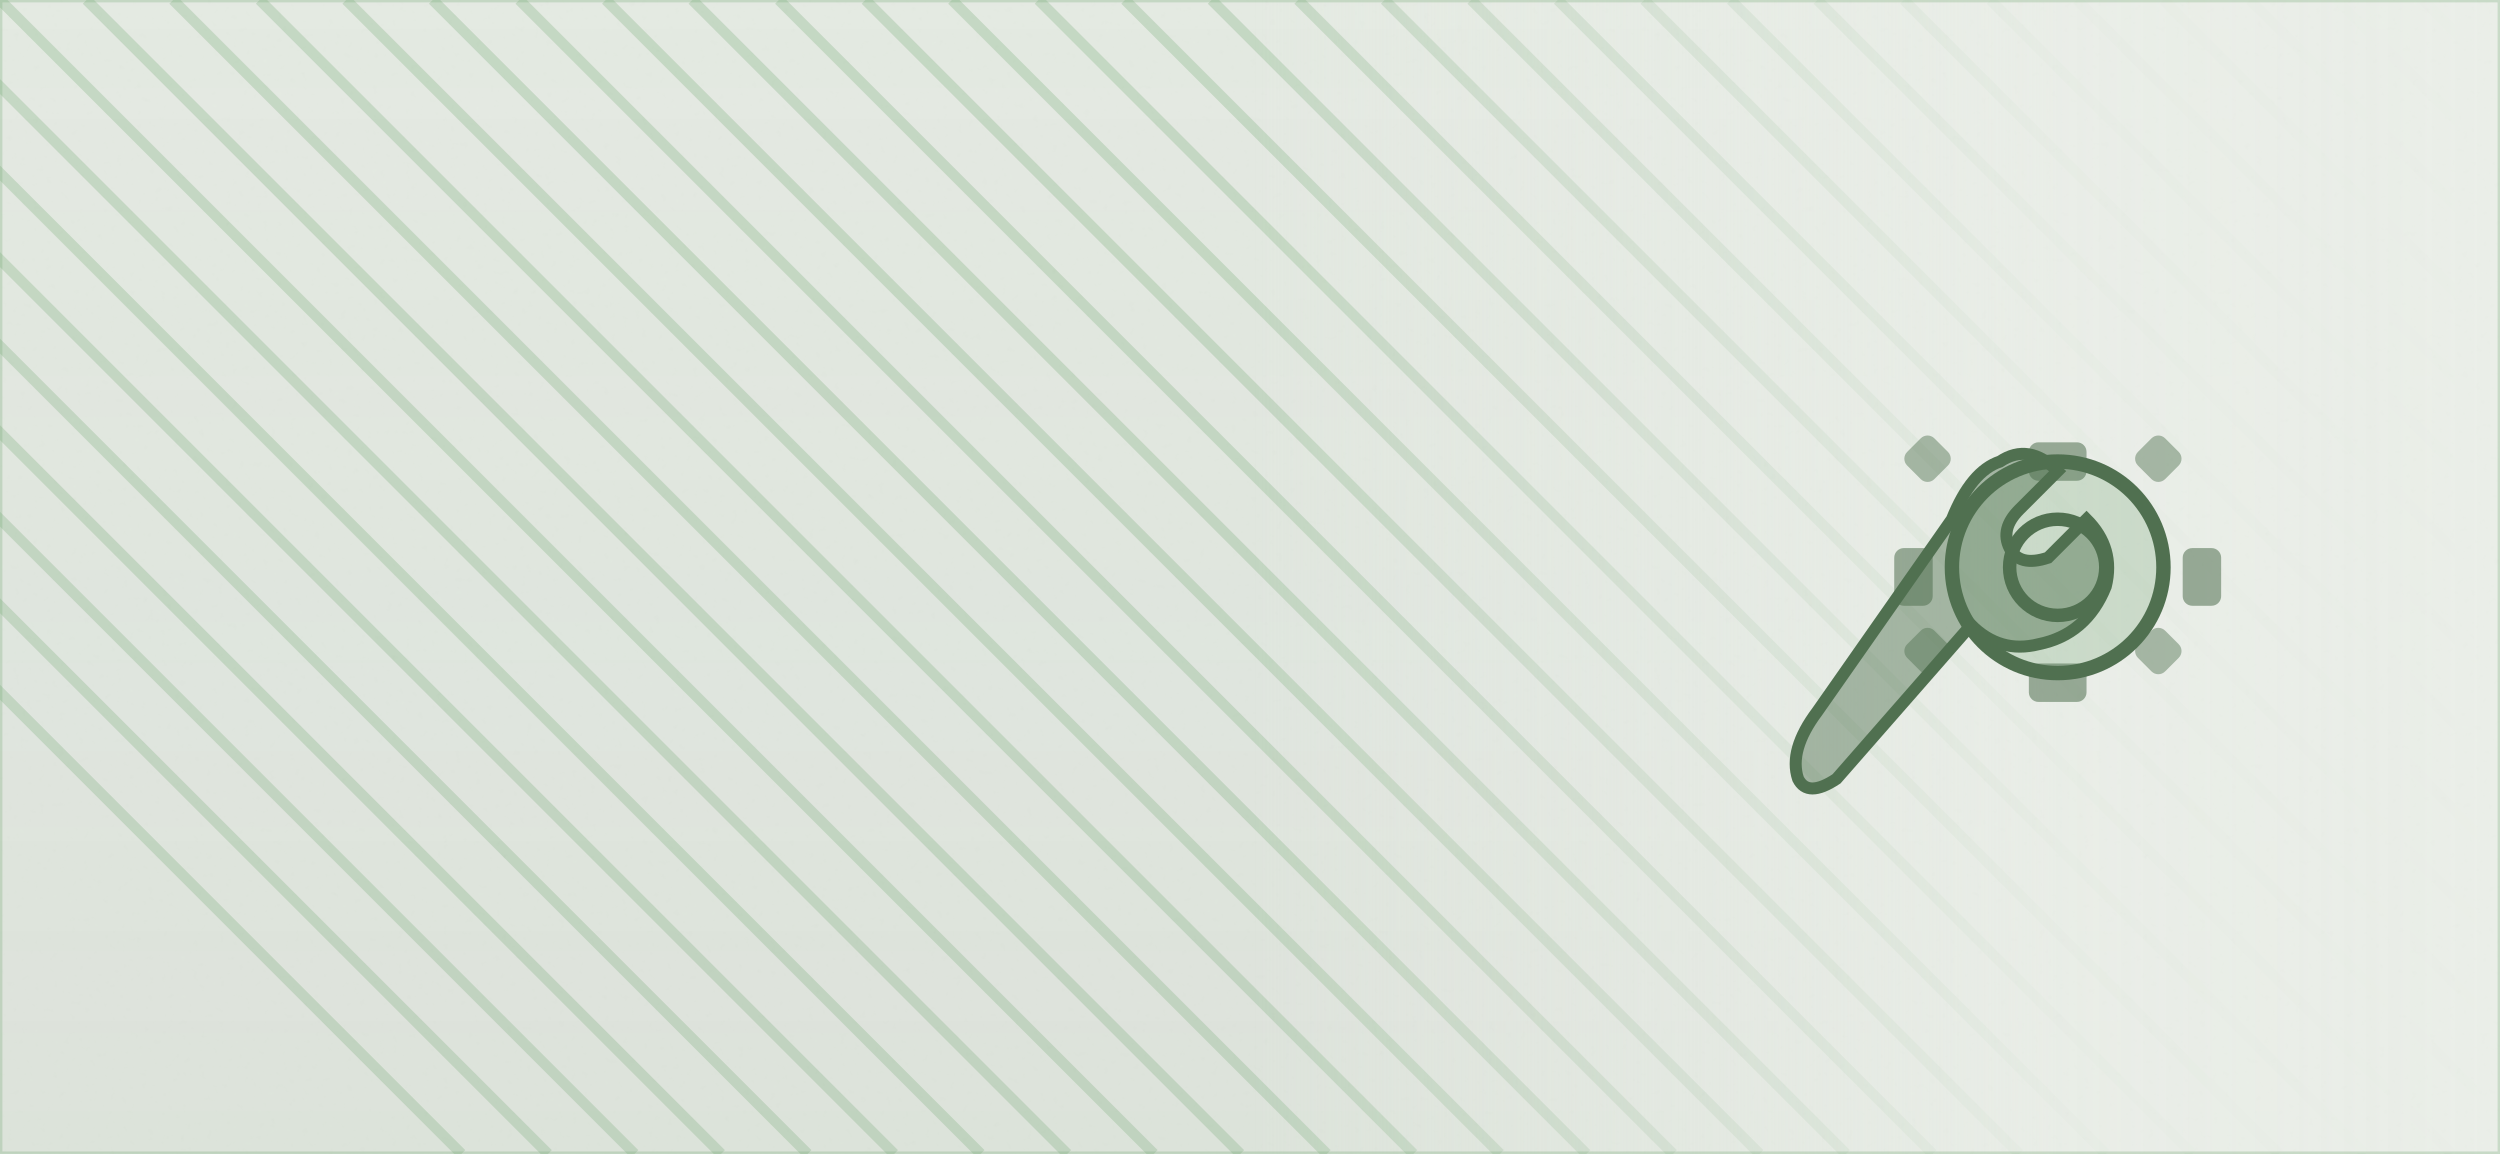
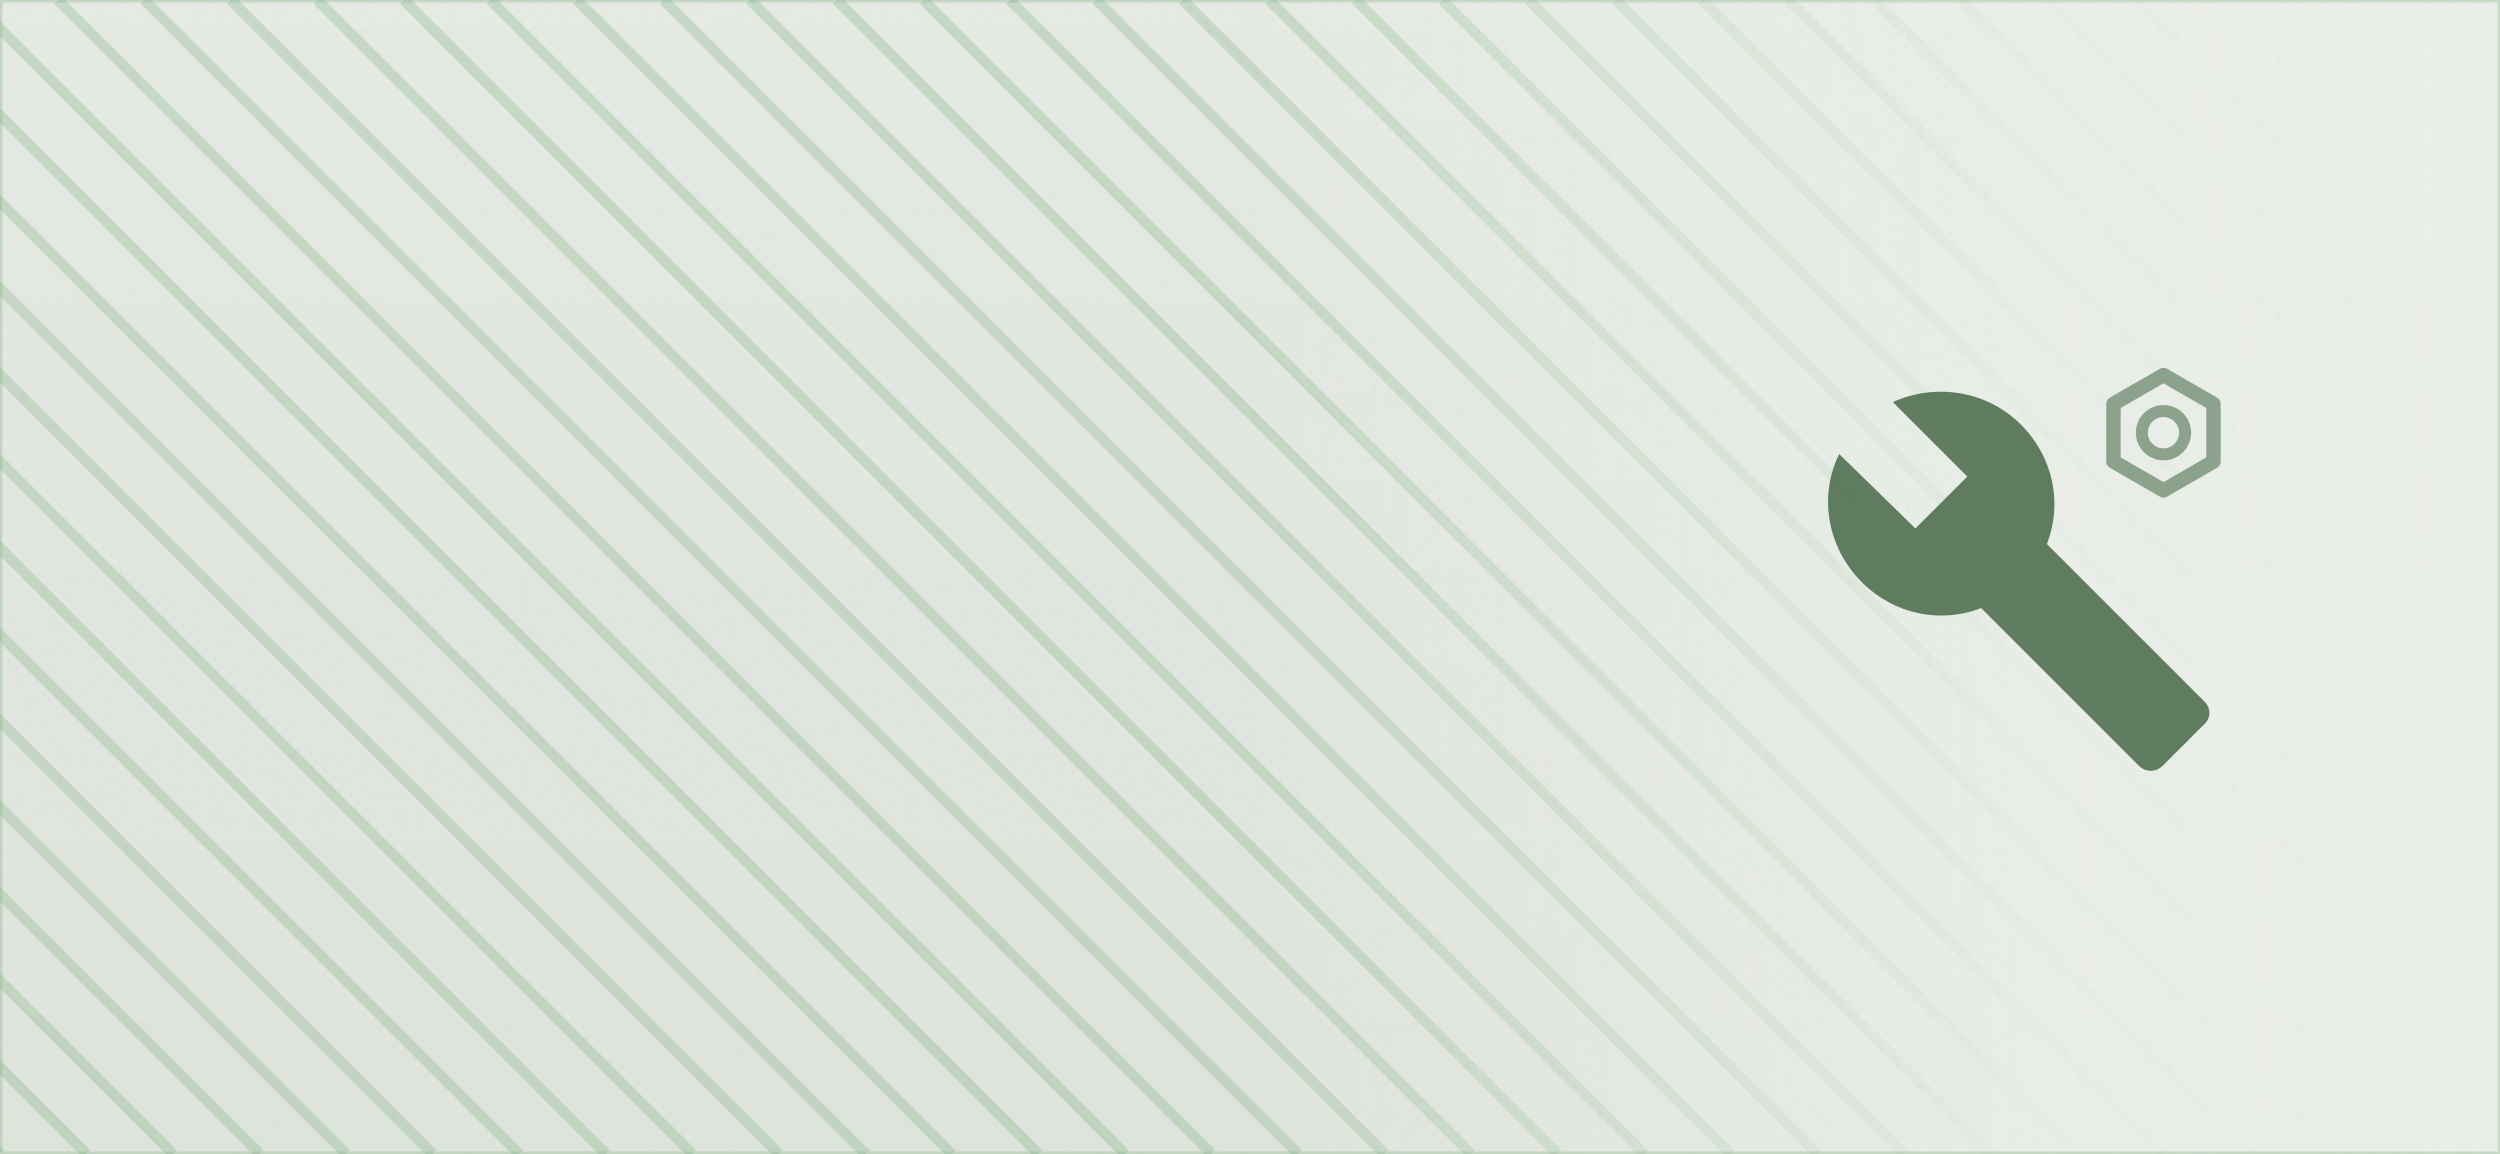
<svg xmlns="http://www.w3.org/2000/svg" width="520" height="240" viewBox="0 0 520 240">
  <defs>
-     <filter id="tex" x="0%" y="0%" width="100%" height="100%" color-interpolation-filters="linearRGB">
+     <filter id="tex_maintenance_light" x="0%" y="0%" width="100%" height="100%" color-interpolation-filters="linearRGB">
      <feTurbulence type="fractalNoise" baseFrequency="0.75" numOctaves="4" seed="12" stitchTiles="stitch" result="n" />
      <feColorMatrix in="n" type="saturate" values="0" result="gn" />
      <feBlend in="SourceGraphic" in2="gn" mode="overlay" />
    </filter>
-     <linearGradient id="hfade_maintenance" x1="0" y1="0" x2="1" y2="0">
+     <linearGradient id="hfade_maintenance_light" x1="0" y1="0" x2="1" y2="0">
      <stop offset="0%" stop-color="#EAEEE8" stop-opacity="0" />
      <stop offset="50%" stop-color="#EAEEE8" stop-opacity="0" />
      <stop offset="82%" stop-color="#EAEEE8" stop-opacity="0.92" />
      <stop offset="100%" stop-color="#EAEEE8" stop-opacity="1" />
    </linearGradient>
-     <linearGradient id="vign_maintenance" x1="0" y1="0" x2="0" y2="1">
+     <linearGradient id="vign_maintenance_light" x1="0" y1="0" x2="0" y2="1">
      <stop offset="0%" stop-color="#507050" stop-opacity="0.04" />
      <stop offset="100%" stop-color="#507050" stop-opacity="0.09" />
    </linearGradient>
  </defs>
  <rect width="520" height="240" fill="#EAEEE8" />
-   <rect width="520" height="240" fill="url(#vign_maintenance)" />
+   <rect width="520" height="240" fill="url(#vign_maintenance_light)" />
  <g>
-     <line x1="-144" y1="0" x2="96" y2="240" stroke="#7AAA7A" stroke-width="2.2" opacity="0.3" />
-     <line x1="-126" y1="0" x2="114" y2="240" stroke="#7AAA7A" stroke-width="2.2" opacity="0.3" />
-     <line x1="-108" y1="0" x2="132" y2="240" stroke="#7AAA7A" stroke-width="2.2" opacity="0.3" />
-     <line x1="-90" y1="0" x2="150" y2="240" stroke="#7AAA7A" stroke-width="2.2" opacity="0.3" />
-     <line x1="-72" y1="0" x2="168" y2="240" stroke="#7AAA7A" stroke-width="2.2" opacity="0.3" />
-     <line x1="-54" y1="0" x2="186" y2="240" stroke="#7AAA7A" stroke-width="2.2" opacity="0.3" />
-     <line x1="-36" y1="0" x2="204" y2="240" stroke="#7AAA7A" stroke-width="2.2" opacity="0.3" />
-     <line x1="-18" y1="0" x2="222" y2="240" stroke="#7AAA7A" stroke-width="2.2" opacity="0.3" />
-     <line x1="0" y1="0" x2="240" y2="240" stroke="#7AAA7A" stroke-width="2.2" opacity="0.3" />
-     <line x1="18" y1="0" x2="258" y2="240" stroke="#7AAA7A" stroke-width="2.2" opacity="0.3" />
-     <line x1="36" y1="0" x2="276" y2="240" stroke="#7AAA7A" stroke-width="2.2" opacity="0.3" />
-     <line x1="54" y1="0" x2="294" y2="240" stroke="#7AAA7A" stroke-width="2.2" opacity="0.3" />
-     <line x1="72" y1="0" x2="312" y2="240" stroke="#7AAA7A" stroke-width="2.2" opacity="0.3" />
-     <line x1="90" y1="0" x2="330" y2="240" stroke="#7AAA7A" stroke-width="2.2" opacity="0.3" />
-     <line x1="108" y1="0" x2="348" y2="240" stroke="#7AAA7A" stroke-width="2.2" opacity="0.3" />
-     <line x1="126" y1="0" x2="366" y2="240" stroke="#7AAA7A" stroke-width="2.2" opacity="0.3" />
-     <line x1="144" y1="0" x2="384" y2="240" stroke="#7AAA7A" stroke-width="2.2" opacity="0.3" />
-     <line x1="162" y1="0" x2="402" y2="240" stroke="#7AAA7A" stroke-width="2.2" opacity="0.3" />
-     <line x1="180" y1="0" x2="420" y2="240" stroke="#7AAA7A" stroke-width="2.2" opacity="0.3" />
-     <line x1="198" y1="0" x2="438" y2="240" stroke="#7AAA7A" stroke-width="2.2" opacity="0.3" />
-     <line x1="216" y1="0" x2="456" y2="240" stroke="#7AAA7A" stroke-width="2.2" opacity="0.3" />
-     <line x1="234" y1="0" x2="474" y2="240" stroke="#7AAA7A" stroke-width="2.2" opacity="0.3" />
-     <line x1="252" y1="0" x2="492" y2="240" stroke="#7AAA7A" stroke-width="2.2" opacity="0.3" />
-     <line x1="270" y1="0" x2="510" y2="240" stroke="#7AAA7A" stroke-width="2.2" opacity="0.3" />
-     <line x1="288" y1="0" x2="528" y2="240" stroke="#7AAA7A" stroke-width="2.2" opacity="0.3" />
-     <line x1="306" y1="0" x2="546" y2="240" stroke="#7AAA7A" stroke-width="2.2" opacity="0.3" />
-     <line x1="324" y1="0" x2="564" y2="240" stroke="#7AAA7A" stroke-width="2.2" opacity="0.3" />
-     <line x1="342" y1="0" x2="582" y2="240" stroke="#7AAA7A" stroke-width="2.2" opacity="0.3" />
-     <line x1="360" y1="0" x2="600" y2="240" stroke="#7AAA7A" stroke-width="2.2" opacity="0.3" />
-     <line x1="378" y1="0" x2="618" y2="240" stroke="#7AAA7A" stroke-width="2.2" opacity="0.3" />
-     <line x1="396" y1="0" x2="636" y2="240" stroke="#7AAA7A" stroke-width="2.2" opacity="0.3" />
-     <line x1="414" y1="0" x2="654" y2="240" stroke="#7AAA7A" stroke-width="2.2" opacity="0.3" />
-     <line x1="432" y1="0" x2="672" y2="240" stroke="#7AAA7A" stroke-width="2.2" opacity="0.3" />
-     <line x1="450" y1="0" x2="690" y2="240" stroke="#7AAA7A" stroke-width="2.2" opacity="0.3" />
-     <line x1="468" y1="0" x2="708" y2="240" stroke="#7AAA7A" stroke-width="2.2" opacity="0.3" />
-     <line x1="486" y1="0" x2="726" y2="240" stroke="#7AAA7A" stroke-width="2.2" opacity="0.3" />
-     <line x1="504" y1="0" x2="744" y2="240" stroke="#7AAA7A" stroke-width="2.2" opacity="0.3" />
-     <line x1="522" y1="0" x2="762" y2="240" stroke="#7AAA7A" stroke-width="2.2" opacity="0.3" />
-     <line x1="540" y1="0" x2="780" y2="240" stroke="#7AAA7A" stroke-width="2.2" opacity="0.3" />
-     <rect width="520" height="240" fill="url(#hfade_maintenance)" />
+     <line x1="-240" y1="0" x2="0" y2="240" stroke="#7AAA7A" stroke-width="2.2" opacity="0.3" />
+     <line x1="-222" y1="0" x2="18" y2="240" stroke="#7AAA7A" stroke-width="2.2" opacity="0.3" />
+     <line x1="-204" y1="0" x2="36" y2="240" stroke="#7AAA7A" stroke-width="2.2" opacity="0.3" />
+     <line x1="-186" y1="0" x2="54" y2="240" stroke="#7AAA7A" stroke-width="2.2" opacity="0.3" />
+     <line x1="-168" y1="0" x2="72" y2="240" stroke="#7AAA7A" stroke-width="2.2" opacity="0.3" />
+     <line x1="-150" y1="0" x2="90" y2="240" stroke="#7AAA7A" stroke-width="2.2" opacity="0.3" />
+     <line x1="-132" y1="0" x2="108" y2="240" stroke="#7AAA7A" stroke-width="2.2" opacity="0.3" />
+     <line x1="-114" y1="0" x2="126" y2="240" stroke="#7AAA7A" stroke-width="2.2" opacity="0.3" />
+     <line x1="-96" y1="0" x2="144" y2="240" stroke="#7AAA7A" stroke-width="2.2" opacity="0.3" />
+     <line x1="-78" y1="0" x2="162" y2="240" stroke="#7AAA7A" stroke-width="2.2" opacity="0.3" />
+     <line x1="-60" y1="0" x2="180" y2="240" stroke="#7AAA7A" stroke-width="2.2" opacity="0.3" />
+     <line x1="-42" y1="0" x2="198" y2="240" stroke="#7AAA7A" stroke-width="2.2" opacity="0.3" />
+     <line x1="-24" y1="0" x2="216" y2="240" stroke="#7AAA7A" stroke-width="2.2" opacity="0.3" />
+     <line x1="-6" y1="0" x2="234" y2="240" stroke="#7AAA7A" stroke-width="2.2" opacity="0.3" />
+     <line x1="12" y1="0" x2="252" y2="240" stroke="#7AAA7A" stroke-width="2.2" opacity="0.3" />
+     <line x1="30" y1="0" x2="270" y2="240" stroke="#7AAA7A" stroke-width="2.2" opacity="0.3" />
+     <line x1="48" y1="0" x2="288" y2="240" stroke="#7AAA7A" stroke-width="2.2" opacity="0.3" />
+     <line x1="66" y1="0" x2="306" y2="240" stroke="#7AAA7A" stroke-width="2.2" opacity="0.3" />
+     <line x1="84" y1="0" x2="324" y2="240" stroke="#7AAA7A" stroke-width="2.2" opacity="0.3" />
+     <line x1="102" y1="0" x2="342" y2="240" stroke="#7AAA7A" stroke-width="2.2" opacity="0.3" />
+     <line x1="120" y1="0" x2="360" y2="240" stroke="#7AAA7A" stroke-width="2.2" opacity="0.3" />
+     <line x1="138" y1="0" x2="378" y2="240" stroke="#7AAA7A" stroke-width="2.2" opacity="0.3" />
+     <line x1="156" y1="0" x2="396" y2="240" stroke="#7AAA7A" stroke-width="2.2" opacity="0.3" />
+     <line x1="174" y1="0" x2="414" y2="240" stroke="#7AAA7A" stroke-width="2.2" opacity="0.3" />
+     <line x1="192" y1="0" x2="432" y2="240" stroke="#7AAA7A" stroke-width="2.2" opacity="0.3" />
+     <line x1="210" y1="0" x2="450" y2="240" stroke="#7AAA7A" stroke-width="2.2" opacity="0.3" />
+     <line x1="228" y1="0" x2="468" y2="240" stroke="#7AAA7A" stroke-width="2.2" opacity="0.3" />
+     <line x1="246" y1="0" x2="486" y2="240" stroke="#7AAA7A" stroke-width="2.2" opacity="0.3" />
+     <line x1="264" y1="0" x2="504" y2="240" stroke="#7AAA7A" stroke-width="2.2" opacity="0.3" />
+     <line x1="282" y1="0" x2="522" y2="240" stroke="#7AAA7A" stroke-width="2.2" opacity="0.3" />
+     <line x1="300" y1="0" x2="540" y2="240" stroke="#7AAA7A" stroke-width="2.2" opacity="0.3" />
+     <line x1="318" y1="0" x2="558" y2="240" stroke="#7AAA7A" stroke-width="2.2" opacity="0.3" />
+     <line x1="336" y1="0" x2="576" y2="240" stroke="#7AAA7A" stroke-width="2.2" opacity="0.3" />
+     <line x1="354" y1="0" x2="594" y2="240" stroke="#7AAA7A" stroke-width="2.2" opacity="0.3" />
+     <line x1="372" y1="0" x2="612" y2="240" stroke="#7AAA7A" stroke-width="2.2" opacity="0.3" />
+     <line x1="390" y1="0" x2="630" y2="240" stroke="#7AAA7A" stroke-width="2.2" opacity="0.3" />
+     <line x1="408" y1="0" x2="648" y2="240" stroke="#7AAA7A" stroke-width="2.2" opacity="0.3" />
+     <line x1="426" y1="0" x2="666" y2="240" stroke="#7AAA7A" stroke-width="2.2" opacity="0.3" />
+     <line x1="444" y1="0" x2="684" y2="240" stroke="#7AAA7A" stroke-width="2.2" opacity="0.3" />
+     <line x1="462" y1="0" x2="702" y2="240" stroke="#7AAA7A" stroke-width="2.2" opacity="0.3" />
+     <line x1="480" y1="0" x2="720" y2="240" stroke="#7AAA7A" stroke-width="2.2" opacity="0.3" />
+     <line x1="498" y1="0" x2="738" y2="240" stroke="#7AAA7A" stroke-width="2.2" opacity="0.3" />
+     <line x1="516" y1="0" x2="756" y2="240" stroke="#7AAA7A" stroke-width="2.2" opacity="0.3" />
+     <rect width="520" height="240" fill="url(#hfade_maintenance_light)" />
  </g>
-   <rect width="520" height="240" fill="#EAEEE8" filter="url(#tex)" opacity="0.04" />
+   <rect width="520" height="240" fill="#EAEEE8" filter="url(#tex_maintenance_light)" opacity="0.06" />
  <g transform="translate(420,120)">
-     <circle cx="8" cy="-2" r="22" fill="#7AAA7A" opacity="0.28" />
-     <circle cx="8" cy="-2" r="22" fill="none" stroke="#507050" stroke-width="3" />
-     <circle cx="8" cy="-2" r="10" fill="none" stroke="#507050" stroke-width="2.8" />
-     <rect x="2" y="-28" width="12" height="8" rx="2" fill="#507050" opacity="0.55" />
-     <rect x="2" y="18" width="12" height="8" rx="2" fill="#507050" opacity="0.55" />
-     <rect x="-26" y="-6" width="8" height="12" rx="2" fill="#507050" opacity="0.55" />
-     <rect x="34" y="-6" width="8" height="12" rx="2" fill="#507050" opacity="0.55" />
-     <rect x="-20" y="-24" width="8" height="8" rx="2" transform="rotate(45,-12,-26)" fill="#507050" opacity="0.45" />
-     <rect x="28" y="-24" width="8" height="8" rx="2" transform="rotate(45,36,-26)" fill="#507050" opacity="0.45" />
-     <rect x="-20" y="16" width="8" height="8" rx="2" transform="rotate(45,-12,14)" fill="#507050" opacity="0.45" />
-     <rect x="28" y="16" width="8" height="8" rx="2" transform="rotate(45,36,14)" fill="#507050" opacity="0.45" />
-     <path d="M-42,28 L-14,-12 Q-10,-22 -4,-24 Q2,-28 8,-22 L0,-14 Q-4,-10 -2,-6 Q0,-2 6,-4 L14,-12 Q20,-6 18,2 Q14,12 4,14 Q-4,16 -10,10 L-38,42 Q-44,46 -46,42 Q-48,36 -42,28Z" fill="#507050" opacity="0.45" />
-     <path d="M-42,28 L-14,-12 Q-10,-22 -4,-24 Q2,-28 8,-22 L0,-14 Q-4,-10 -2,-6 Q0,-2 6,-4 L14,-12 Q20,-6 18,2 Q14,12 4,14 Q-4,16 -10,10 L-38,42 Q-44,46 -46,42 Q-48,36 -42,28Z" fill="none" stroke="#507050" stroke-width="2.5" />
+     <g transform="translate(30,-30)">
+       <path d="M0,-12 L10.4,-6 L10.4,6 L0,12 L-10.4,6 L-10.4,-6 Z" fill="none" stroke="#507050" stroke-width="3" stroke-linejoin="round" opacity="0.6" />
+       <circle cx="0" cy="0" r="4.5" fill="none" stroke="#507050" stroke-width="2.5" opacity="0.6" />
+     </g>
+     <g transform="scale(3.6) translate(-12,-11.8)">
+       <path d="M22.7,19l-9.1-9.1c0.9-2.3,0.4-5-1.5-6.9c-2-2-5-2.4-7.4-1.3L9,6L6,9L1.6,4.7C0.4,7.1,0.9,10.1,2.9,12.1c1.9,1.9,4.6,2.4,6.9,1.5l9.1,9.1c0.4,0.4,1,0.4,1.4,0l2.3-2.3C23.1,20,23.1,19.4,22.7,19z" fill="#507050" opacity="0.9" />
+     </g>
  </g>
  <rect width="520" height="240" fill="none" stroke="#7AAA7A" stroke-width="1" opacity="0.3" />
</svg>
